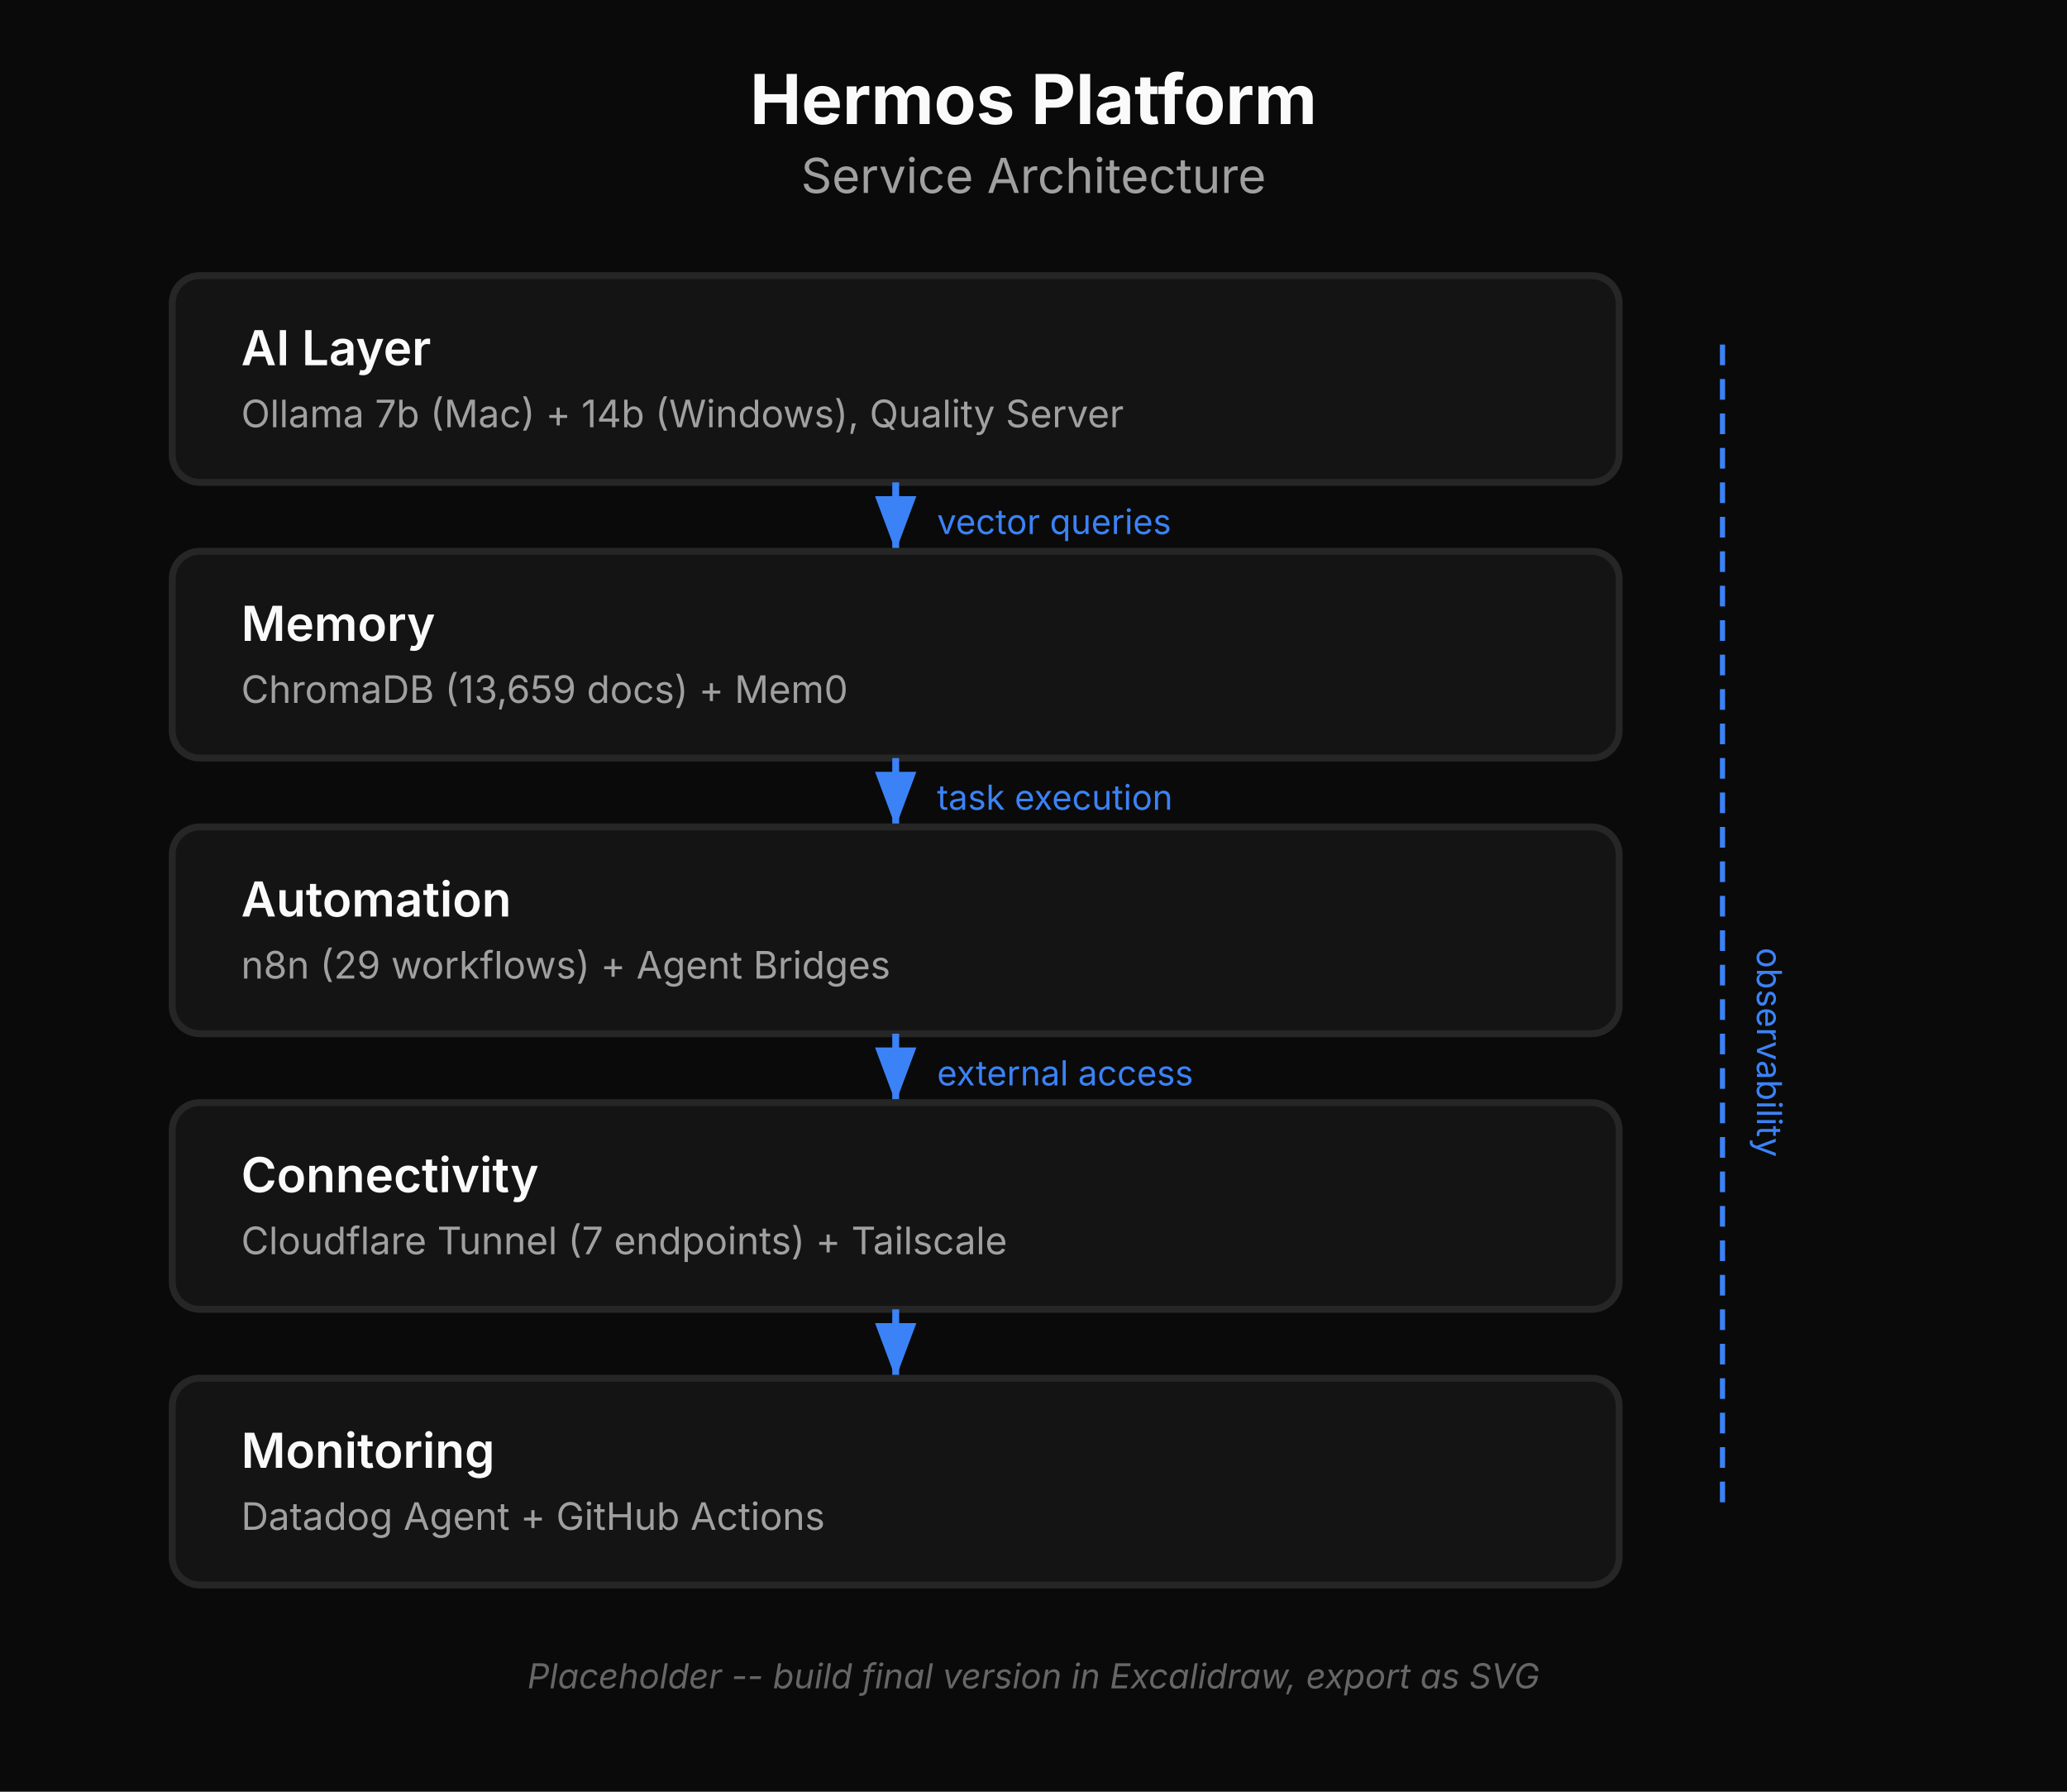
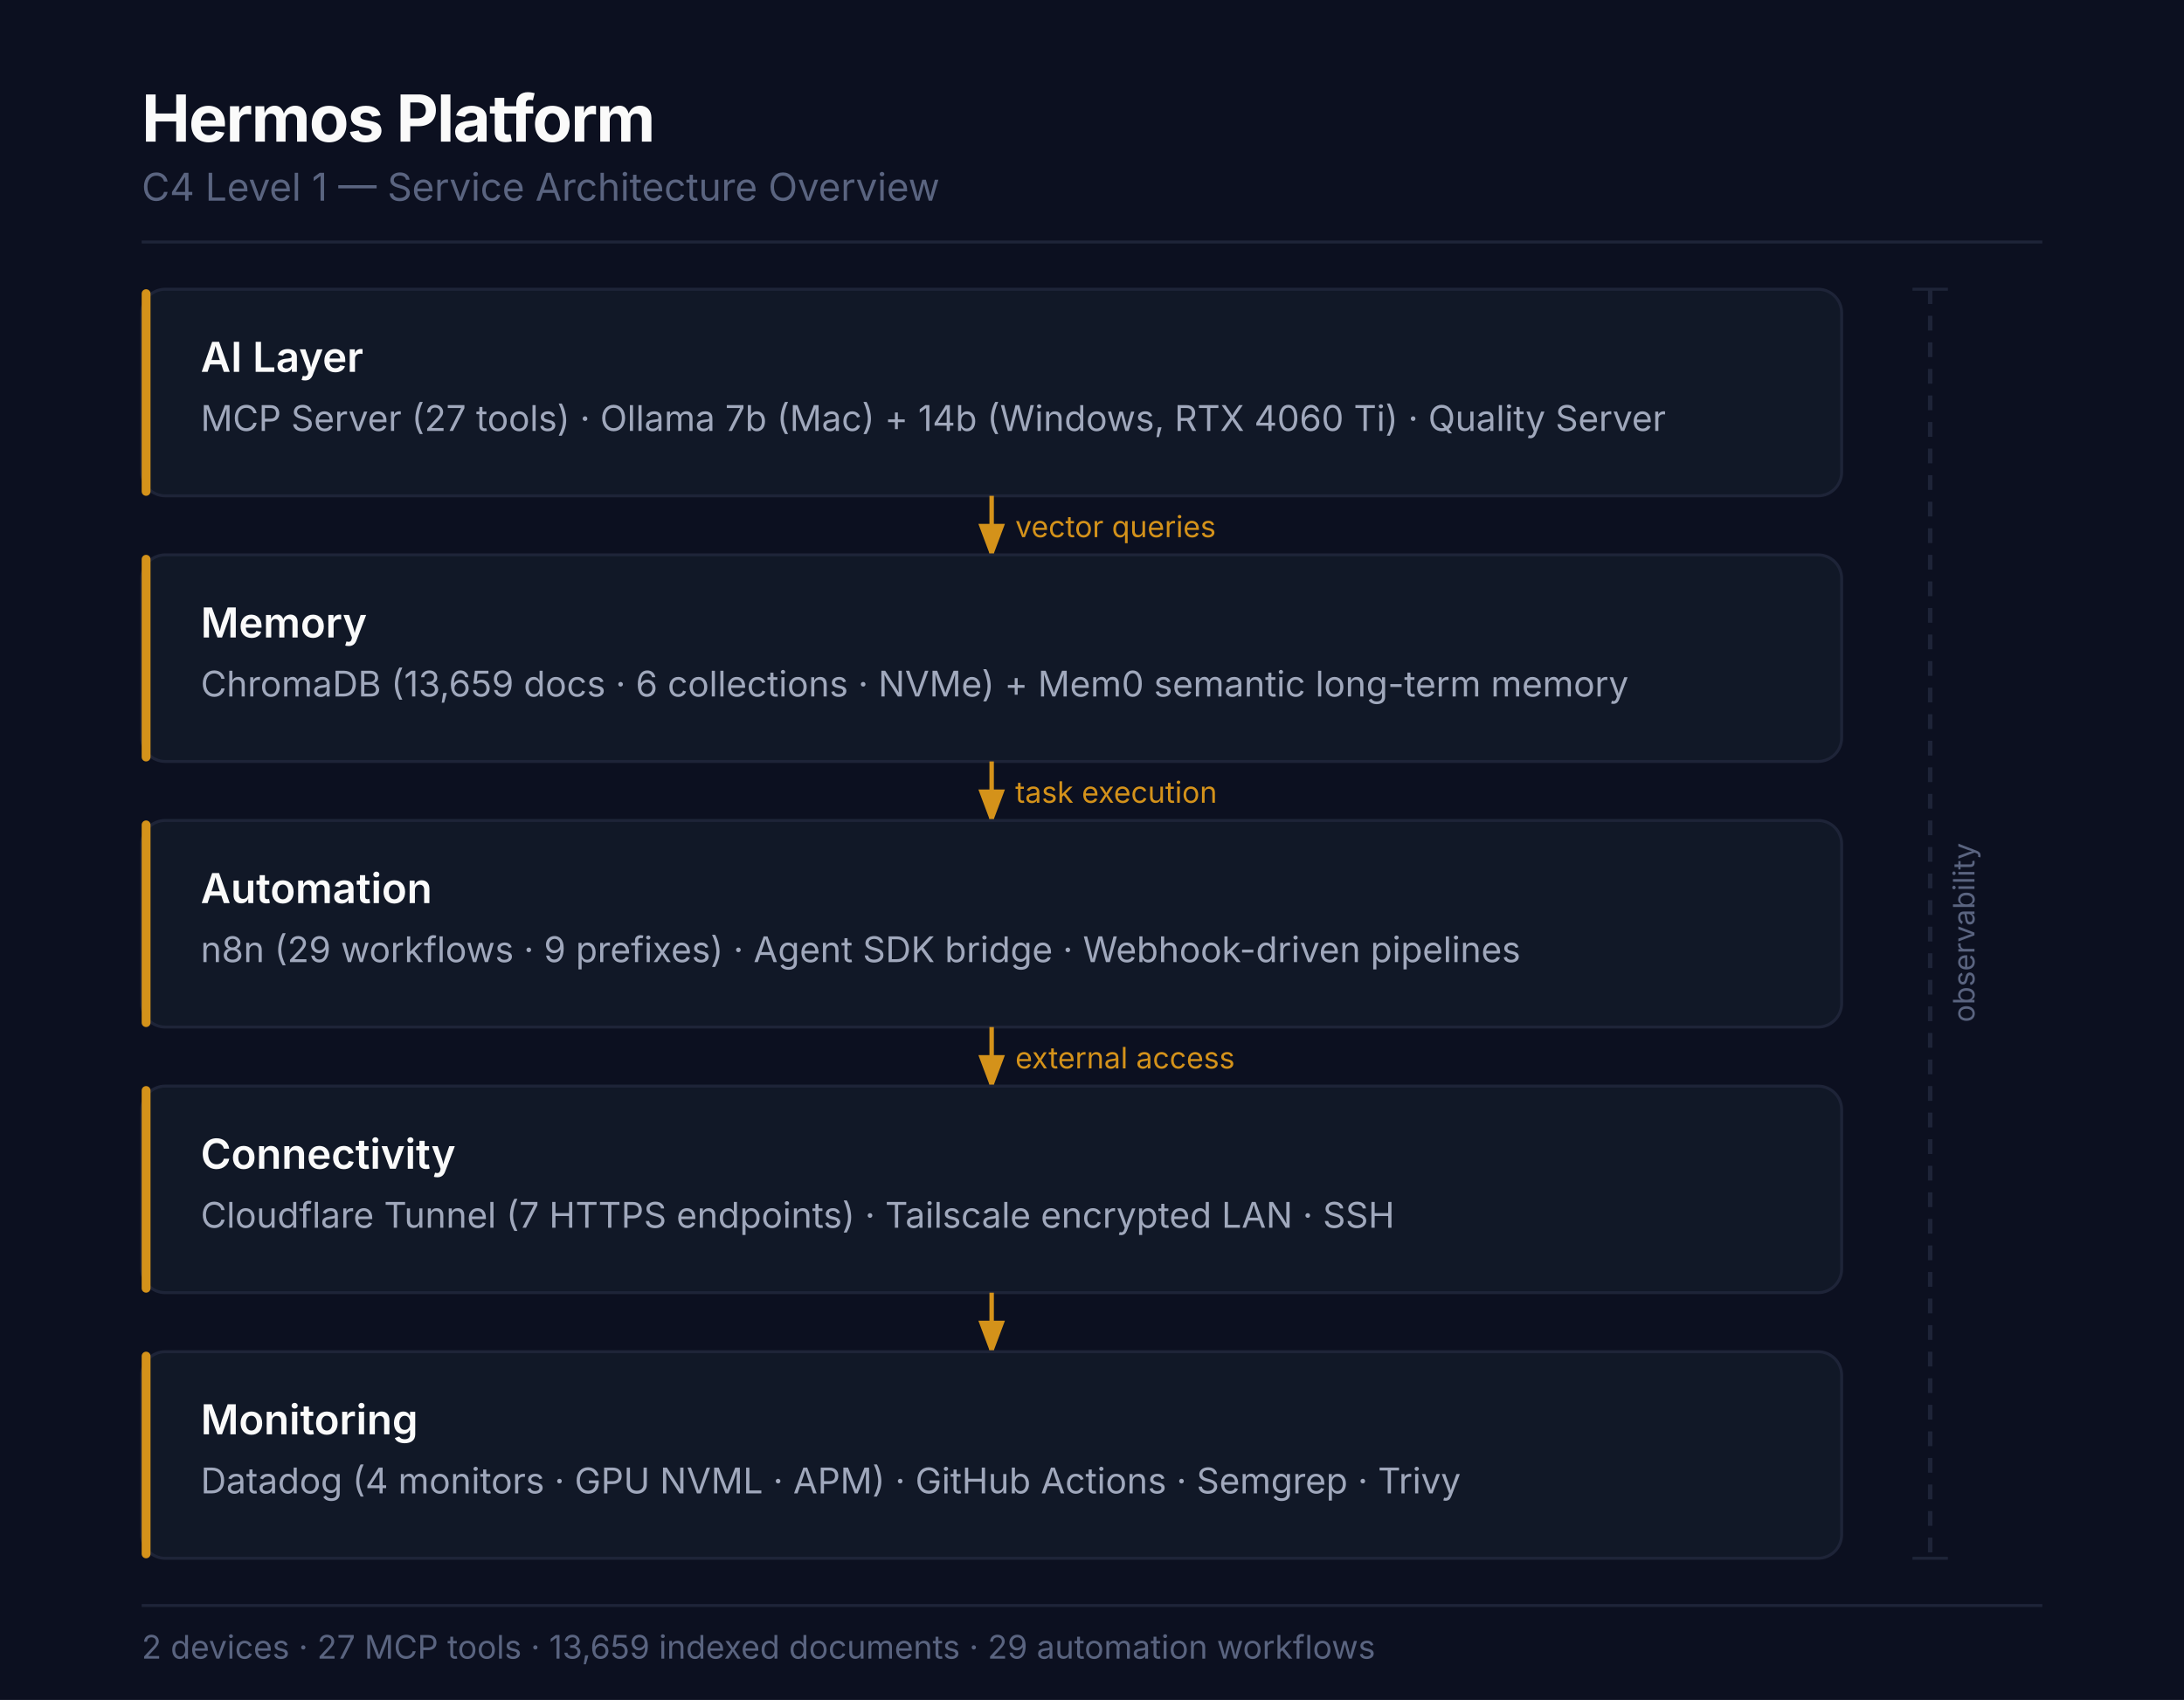
- <svg xmlns="http://www.w3.org/2000/svg" viewBox="0 0 600 520" width="600" height="520">
+ <svg xmlns="http://www.w3.org/2000/svg" viewBox="0 0 740 576" width="740" height="576">
  <defs>
-     <style>
-       .title { fill: #FAFAFA; font-family: system-ui, -apple-system, sans-serif; font-size: 20px; font-weight: 700; }
-       .subtitle { fill: #A0A0A0; font-family: system-ui, -apple-system, sans-serif; font-size: 14px; }
-       .layer-label { fill: #FAFAFA; font-family: system-ui, -apple-system, sans-serif; font-size: 14px; font-weight: 600; }
-       .layer-desc { fill: #A0A0A0; font-family: system-ui, -apple-system, sans-serif; font-size: 11px; }
-       .arrow-label { fill: #3B82F6; font-family: system-ui, -apple-system, sans-serif; font-size: 10px; }
-       .placeholder-note { fill: #666666; font-family: system-ui, -apple-system, sans-serif; font-size: 10px; font-style: italic; }
-     </style>
-   </defs>
-   <rect width="600" height="520" fill="#0A0A0A" rx="0" />
-   <text x="300" y="36" text-anchor="middle" class="title">Hermos Platform</text>
-   <text x="300" y="56" text-anchor="middle" class="subtitle">Service Architecture</text>
-   <rect x="50" y="80" width="420" height="60" rx="8" fill="#141414" stroke="#262626" stroke-width="2" />
-   <text x="70" y="106" class="layer-label">AI Layer</text>
-   <text x="70" y="124" class="layer-desc">Ollama 7b (Mac) + 14b (Windows), Quality Server</text>
-   <line x1="260" y1="140" x2="260" y2="160" stroke="#3B82F6" stroke-width="2" marker-end="url(#arrowhead)" />
-   <text x="272" y="155" class="arrow-label">vector queries</text>
-   <rect x="50" y="160" width="420" height="60" rx="8" fill="#141414" stroke="#262626" stroke-width="2" />
-   <text x="70" y="186" class="layer-label">Memory</text>
-   <text x="70" y="204" class="layer-desc">ChromaDB (13,659 docs) + Mem0</text>
-   <line x1="260" y1="220" x2="260" y2="240" stroke="#3B82F6" stroke-width="2" marker-end="url(#arrowhead)" />
-   <text x="272" y="235" class="arrow-label">task execution</text>
-   <rect x="50" y="240" width="420" height="60" rx="8" fill="#141414" stroke="#262626" stroke-width="2" />
-   <text x="70" y="266" class="layer-label">Automation</text>
-   <text x="70" y="284" class="layer-desc">n8n (29 workflows) + Agent Bridges</text>
-   <line x1="260" y1="300" x2="260" y2="320" stroke="#3B82F6" stroke-width="2" marker-end="url(#arrowhead)" />
-   <text x="272" y="315" class="arrow-label">external access</text>
-   <rect x="50" y="320" width="420" height="60" rx="8" fill="#141414" stroke="#262626" stroke-width="2" />
-   <text x="70" y="346" class="layer-label">Connectivity</text>
-   <text x="70" y="364" class="layer-desc">Cloudflare Tunnel (7 endpoints) + Tailscale</text>
-   <line x1="260" y1="380" x2="260" y2="400" stroke="#3B82F6" stroke-width="2" marker-end="url(#arrowhead)" />
-   <rect x="50" y="400" width="420" height="60" rx="8" fill="#141414" stroke="#262626" stroke-width="2" />
-   <text x="70" y="426" class="layer-label">Monitoring</text>
-   <text x="70" y="444" class="layer-desc">Datadog Agent + GitHub Actions</text>
-   <line x1="500" y1="100" x2="500" y2="440" stroke="#3B82F6" stroke-width="1.5" stroke-dasharray="6,4" />
-   <text x="510" y="275" class="arrow-label" transform="rotate(90, 510, 275)">observability</text>
-   <text x="300" y="490" text-anchor="middle" class="placeholder-note">Placeholder -- build final version in Excalidraw, export as SVG</text>
-   <defs>
-     <marker id="arrowhead" markerWidth="8" markerHeight="6" refX="8" refY="3" orient="auto">
-       <polygon points="0 0, 8 3, 0 6" fill="#3B82F6" />
+     <marker id="arr" markerWidth="8" markerHeight="6" refX="7" refY="3" orient="auto">
+       <polygon points="0 0, 8 3, 0 6" fill="#D4921A" />
    </marker>
  </defs>
+   <rect width="740" height="576" fill="#0C1020" />
+   <text x="48" y="48" font-family="ui-sans-serif,system-ui,-apple-system,sans-serif" font-size="22" font-weight="700" fill="#FAFAFA" letter-spacing="-0.5">Hermos Platform</text>
+   <text x="48" y="68" font-family="ui-sans-serif,system-ui,-apple-system,sans-serif" font-size="13" fill="#5A6480">C4 Level 1 — Service Architecture Overview</text>
+   <line x1="48" y1="82" x2="692" y2="82" stroke="#1E2438" stroke-width="1" />
+   <rect x="48" y="98" width="576" height="70" rx="8" fill="#111827" stroke="#1E2438" stroke-width="1" />
+   <rect x="48" y="98" width="3" height="70" rx="1.5" fill="#D4921A" />
+   <text x="68" y="126" font-family="ui-sans-serif,system-ui,-apple-system,sans-serif" font-size="14" font-weight="600" fill="#FAFAFA">AI Layer</text>
+   <text x="68" y="146" font-family="ui-sans-serif,system-ui,-apple-system,sans-serif" font-size="12" fill="#A0A8BC">MCP Server (27 tools)  ·  Ollama 7b (Mac) + 14b (Windows, RTX 4060 Ti)  ·  Quality Server</text>
+   <line x1="336" y1="168" x2="336" y2="188" stroke="#D4921A" stroke-width="1.5" marker-end="url(#arr)" />
+   <text x="344" y="182" font-family="ui-sans-serif,system-ui,-apple-system,sans-serif" font-size="10" fill="#D4921A">vector queries</text>
+   <rect x="48" y="188" width="576" height="70" rx="8" fill="#111827" stroke="#1E2438" stroke-width="1" />
+   <rect x="48" y="188" width="3" height="70" rx="1.5" fill="#D4921A" />
+   <text x="68" y="216" font-family="ui-sans-serif,system-ui,-apple-system,sans-serif" font-size="14" font-weight="600" fill="#FAFAFA">Memory</text>
+   <text x="68" y="236" font-family="ui-sans-serif,system-ui,-apple-system,sans-serif" font-size="12" fill="#A0A8BC">ChromaDB (13,659 docs · 6 collections · NVMe)  +  Mem0 semantic long-term memory</text>
+   <line x1="336" y1="258" x2="336" y2="278" stroke="#D4921A" stroke-width="1.5" marker-end="url(#arr)" />
+   <text x="344" y="272" font-family="ui-sans-serif,system-ui,-apple-system,sans-serif" font-size="10" fill="#D4921A">task execution</text>
+   <rect x="48" y="278" width="576" height="70" rx="8" fill="#111827" stroke="#1E2438" stroke-width="1" />
+   <rect x="48" y="278" width="3" height="70" rx="1.5" fill="#D4921A" />
+   <text x="68" y="306" font-family="ui-sans-serif,system-ui,-apple-system,sans-serif" font-size="14" font-weight="600" fill="#FAFAFA">Automation</text>
+   <text x="68" y="326" font-family="ui-sans-serif,system-ui,-apple-system,sans-serif" font-size="12" fill="#A0A8BC">n8n (29 workflows · 9 prefixes)  ·  Agent SDK bridge  ·  Webhook-driven pipelines</text>
+   <line x1="336" y1="348" x2="336" y2="368" stroke="#D4921A" stroke-width="1.5" marker-end="url(#arr)" />
+   <text x="344" y="362" font-family="ui-sans-serif,system-ui,-apple-system,sans-serif" font-size="10" fill="#D4921A">external access</text>
+   <rect x="48" y="368" width="576" height="70" rx="8" fill="#111827" stroke="#1E2438" stroke-width="1" />
+   <rect x="48" y="368" width="3" height="70" rx="1.5" fill="#D4921A" />
+   <text x="68" y="396" font-family="ui-sans-serif,system-ui,-apple-system,sans-serif" font-size="14" font-weight="600" fill="#FAFAFA">Connectivity</text>
+   <text x="68" y="416" font-family="ui-sans-serif,system-ui,-apple-system,sans-serif" font-size="12" fill="#A0A8BC">Cloudflare Tunnel (7 HTTPS endpoints)  ·  Tailscale encrypted LAN  ·  SSH</text>
+   <line x1="336" y1="438" x2="336" y2="458" stroke="#D4921A" stroke-width="1.5" marker-end="url(#arr)" />
+   <rect x="48" y="458" width="576" height="70" rx="8" fill="#111827" stroke="#1E2438" stroke-width="1" />
+   <rect x="48" y="458" width="3" height="70" rx="1.5" fill="#D4921A" />
+   <text x="68" y="486" font-family="ui-sans-serif,system-ui,-apple-system,sans-serif" font-size="14" font-weight="600" fill="#FAFAFA">Monitoring</text>
+   <text x="68" y="506" font-family="ui-sans-serif,system-ui,-apple-system,sans-serif" font-size="12" fill="#A0A8BC">Datadog (4 monitors · GPU NVML · APM)  ·  GitHub Actions  ·  Semgrep · Trivy</text>
+   <line x1="654" y1="98" x2="654" y2="528" stroke="#1E2438" stroke-width="1.5" stroke-dasharray="5,4" />
+   <line x1="648" y1="98" x2="660" y2="98" stroke="#1E2438" stroke-width="1" />
+   <line x1="648" y1="528" x2="660" y2="528" stroke="#1E2438" stroke-width="1" />
+   <text x="669" y="316" font-family="ui-sans-serif,system-ui,-apple-system,sans-serif" font-size="10" fill="#5A6480" text-anchor="middle" transform="rotate(-90,669,316)">observability</text>
+   <line x1="48" y1="544" x2="692" y2="544" stroke="#1E2438" stroke-width="1" />
+   <text x="48" y="562" font-family="ui-sans-serif,system-ui,-apple-system,sans-serif" font-size="11" fill="#5A6480">2 devices  ·  27 MCP tools  ·  13,659 indexed documents  ·  29 automation workflows</text>
</svg>
